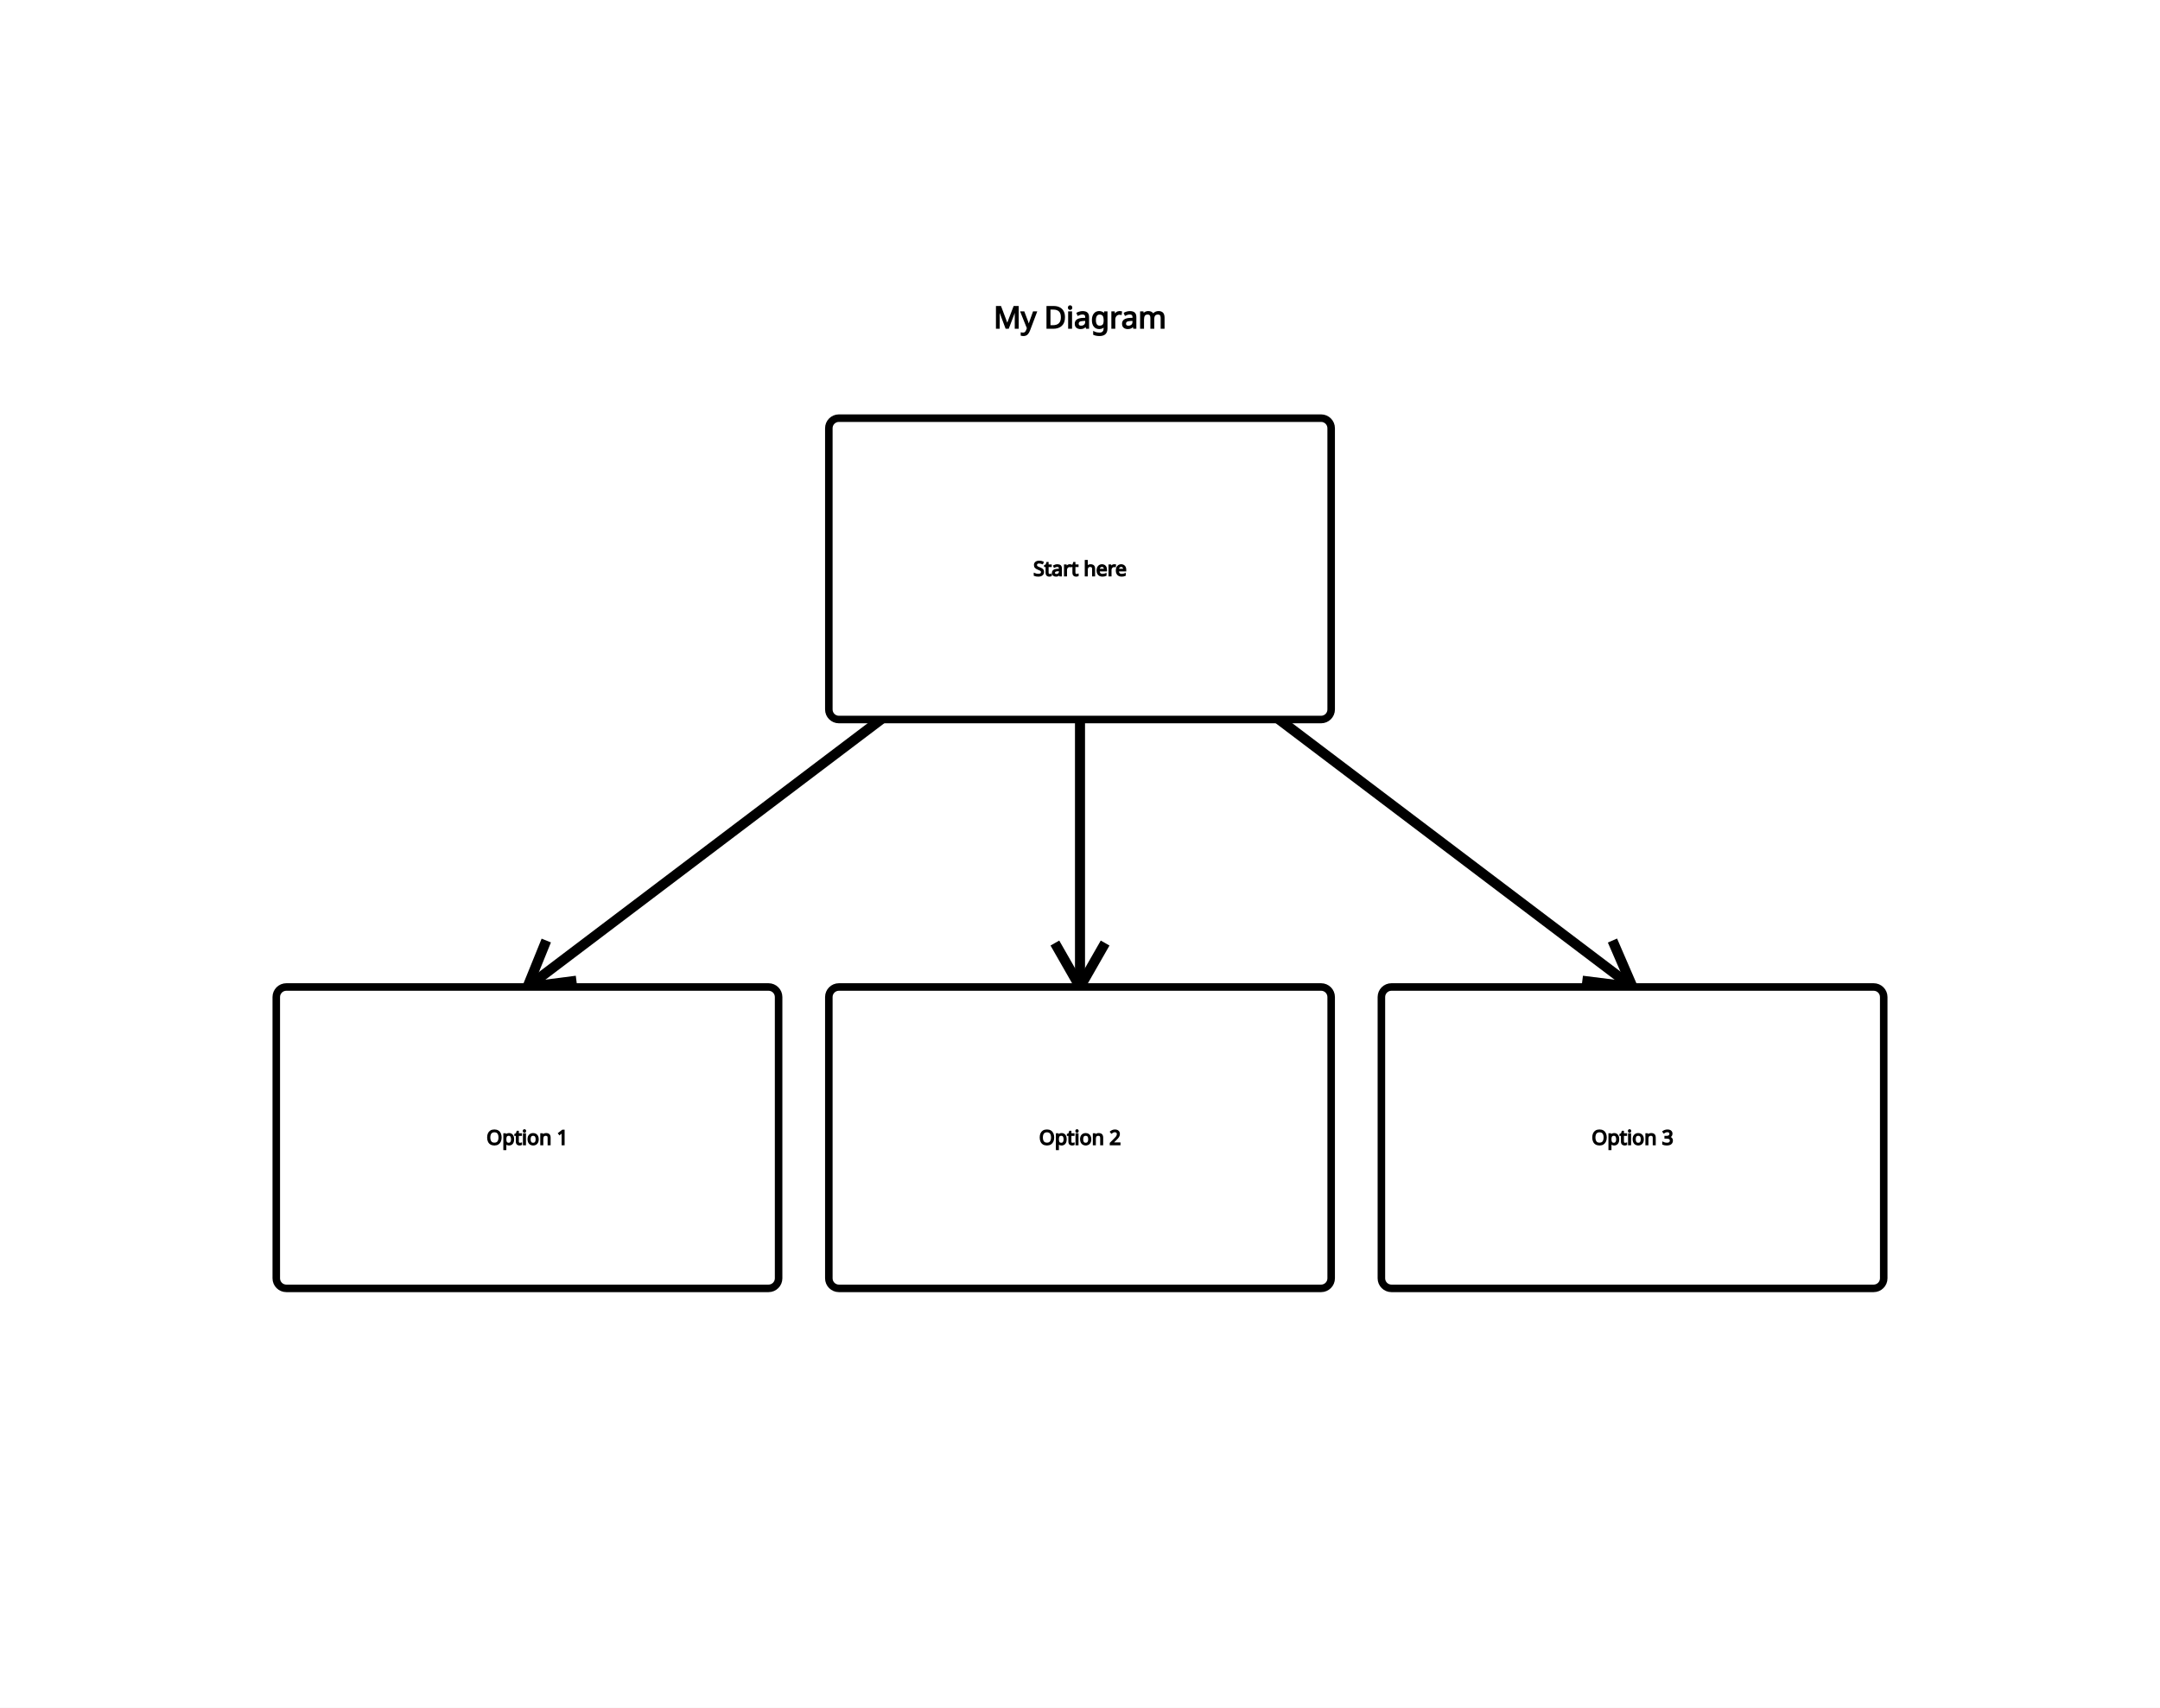
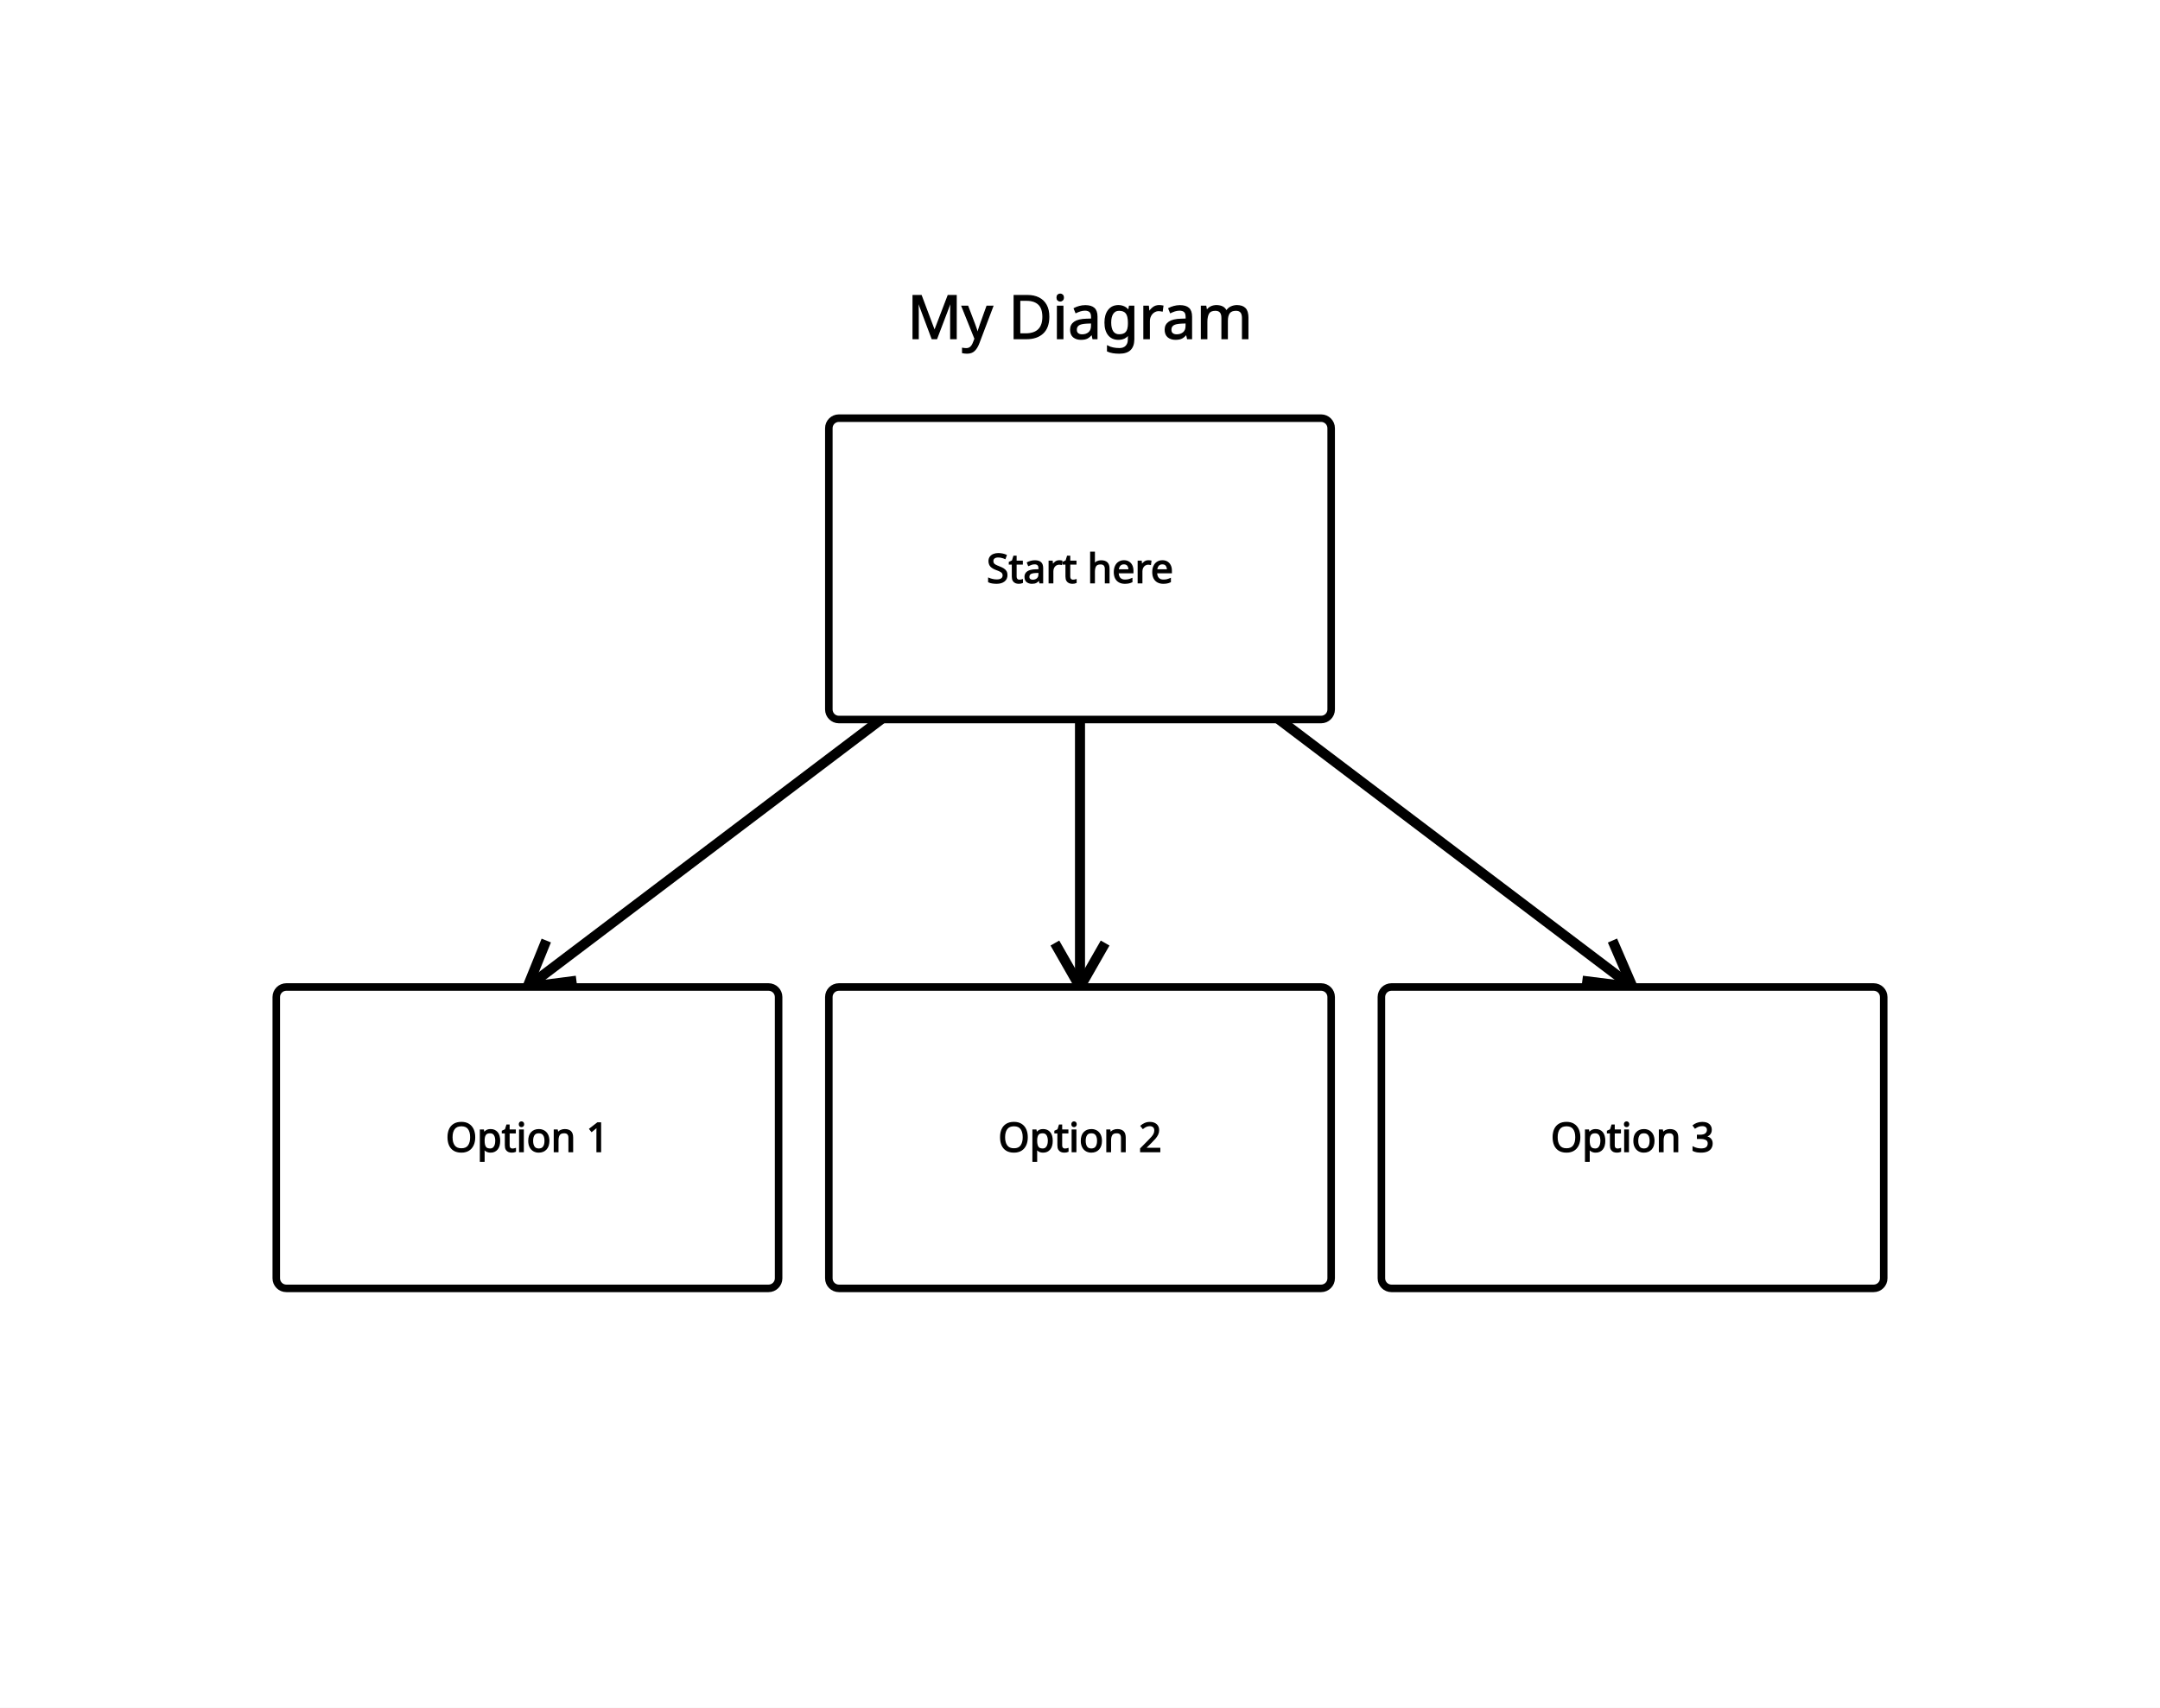
<svg xmlns="http://www.w3.org/2000/svg" width="1720px" height="1360px" version="1.1">
  <rect fill="white" stroke="white" stroke-width="0px" width="1720" height="1360" y="0" x="0" ry="0" rx="0" />
-   <text x="860" y="253" font-family="sans-serif" stroke="black" fill="black" font-size="24px" text-anchor="middle" dominant-baseline="middle">My Diagram</text>
+   <text x="860" y="253" font-family="sans-serif" stroke="black" fill="black" font-size="48px" text-anchor="middle" dominant-baseline="middle">My Diagram</text>
  <line stroke="black" stroke-width="8px" y2="786" x2="420" y1="453" x1="860" />
  <line stroke="black" stroke-width="8px" y2="781" x2="459" y1="786" x1="420" />
  <line stroke="black" stroke-width="8px" y2="749" x2="435" y1="786" x1="420" />
  <line stroke="black" stroke-width="8px" y2="786" x2="860" y1="453" x1="860" />
  <line stroke="black" stroke-width="8px" y2="751" x2="880" y1="786" x1="860" />
  <line stroke="black" stroke-width="8px" y2="751" x2="840" y1="786" x1="860" />
  <line stroke="black" stroke-width="8px" y2="786" x2="1300" y1="453" x1="860" />
  <line stroke="black" stroke-width="8px" y2="749" x2="1284" y1="786" x1="1300" />
  <line stroke="black" stroke-width="8px" y2="781" x2="1260" y1="786" x1="1300" />
  <rect fill="white" stroke="black" stroke-width="6px" width="400" height="240" y="333" x="660" ry="8" rx="8" />
-   <text x="860" y="453" font-family="sans-serif" stroke="black" fill="black" font-size="16px" text-anchor="middle" dominant-baseline="middle">Start here</text>
+   <text x="860" y="453" font-family="sans-serif" stroke="black" fill="black" font-size="32px" text-anchor="middle" dominant-baseline="middle">Start here</text>
  <rect fill="white" stroke="black" stroke-width="6px" width="400" height="240" y="786" x="220" ry="8" rx="8" />
-   <text x="420" y="906" font-family="sans-serif" stroke="black" fill="black" font-size="16px" text-anchor="middle" dominant-baseline="middle">Option 1</text>
+   <text x="420" y="906" font-family="sans-serif" stroke="black" fill="black" font-size="32px" text-anchor="middle" dominant-baseline="middle">Option 1</text>
  <rect fill="white" stroke="black" stroke-width="6px" width="400" height="240" y="786" x="660" ry="8" rx="8" />
-   <text x="860" y="906" font-family="sans-serif" stroke="black" fill="black" font-size="16px" text-anchor="middle" dominant-baseline="middle">Option 2</text>
+   <text x="860" y="906" font-family="sans-serif" stroke="black" fill="black" font-size="32px" text-anchor="middle" dominant-baseline="middle">Option 2</text>
  <rect fill="white" stroke="black" stroke-width="6px" width="400" height="240" y="786" x="1100" ry="8" rx="8" />
-   <text x="1300" y="906" font-family="sans-serif" stroke="black" fill="black" font-size="16px" text-anchor="middle" dominant-baseline="middle">Option 3</text>
+   <text x="1300" y="906" font-family="sans-serif" stroke="black" fill="black" font-size="32px" text-anchor="middle" dominant-baseline="middle">Option 3</text>
</svg>
